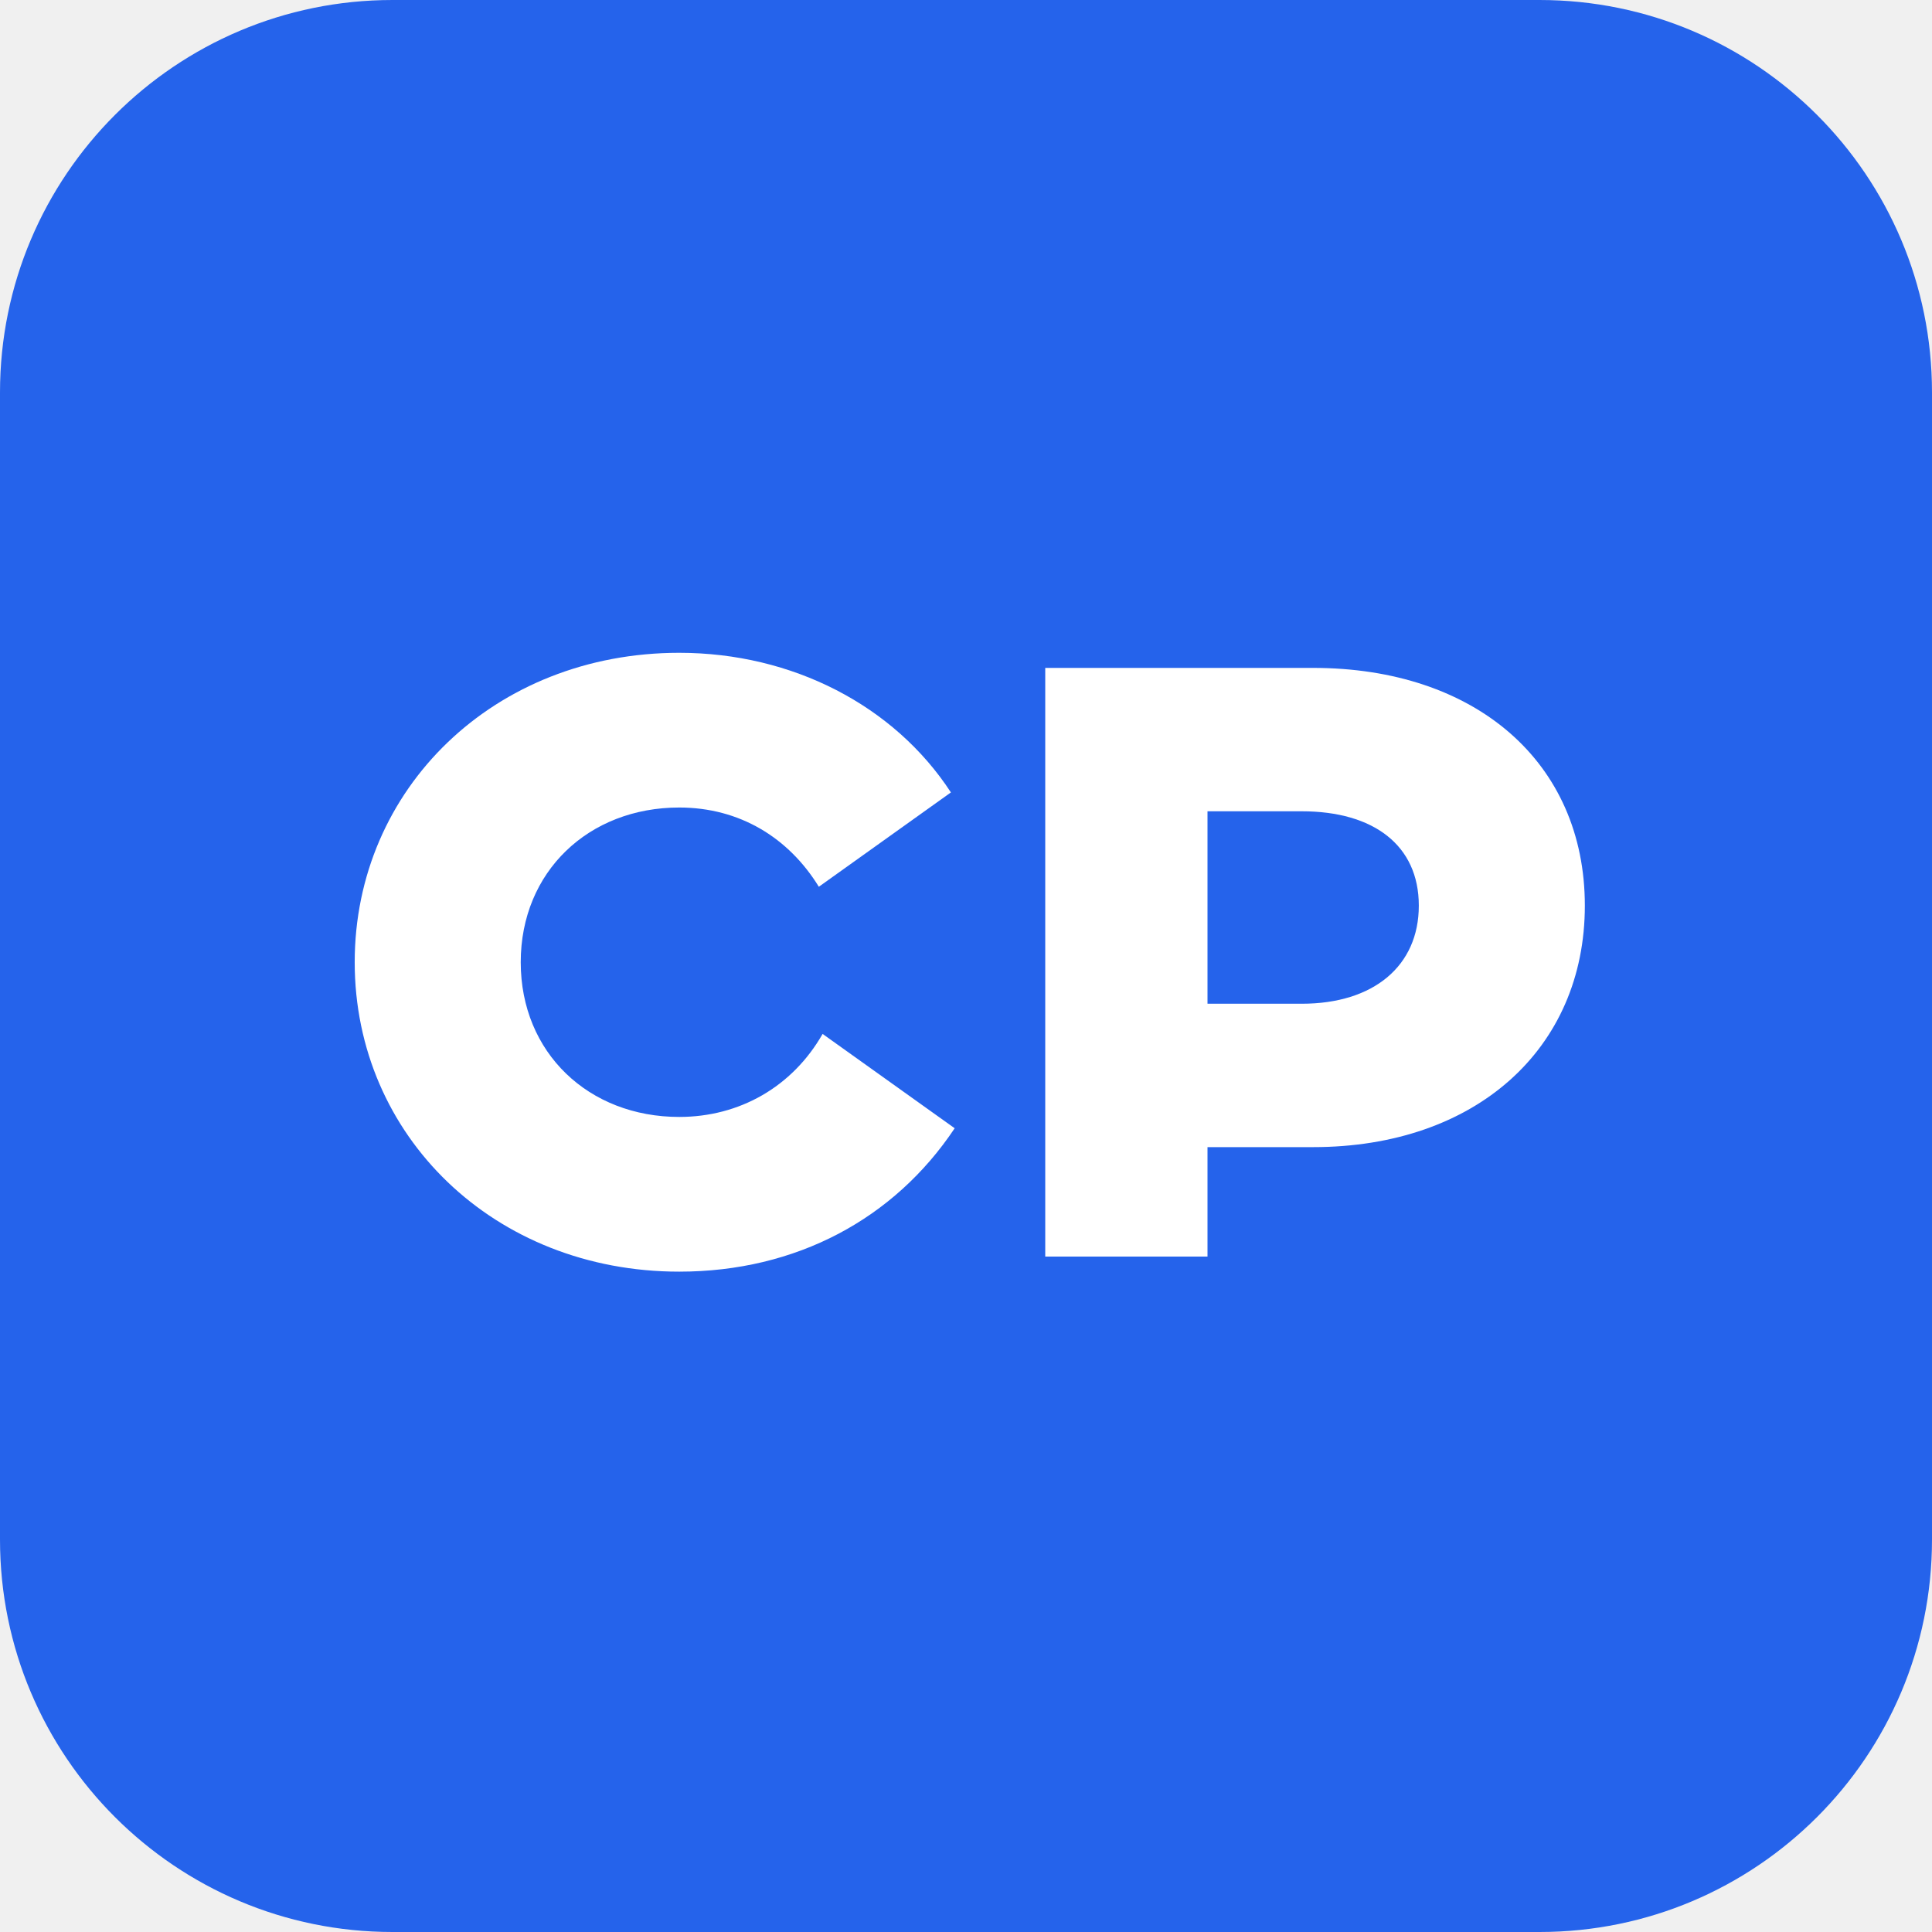
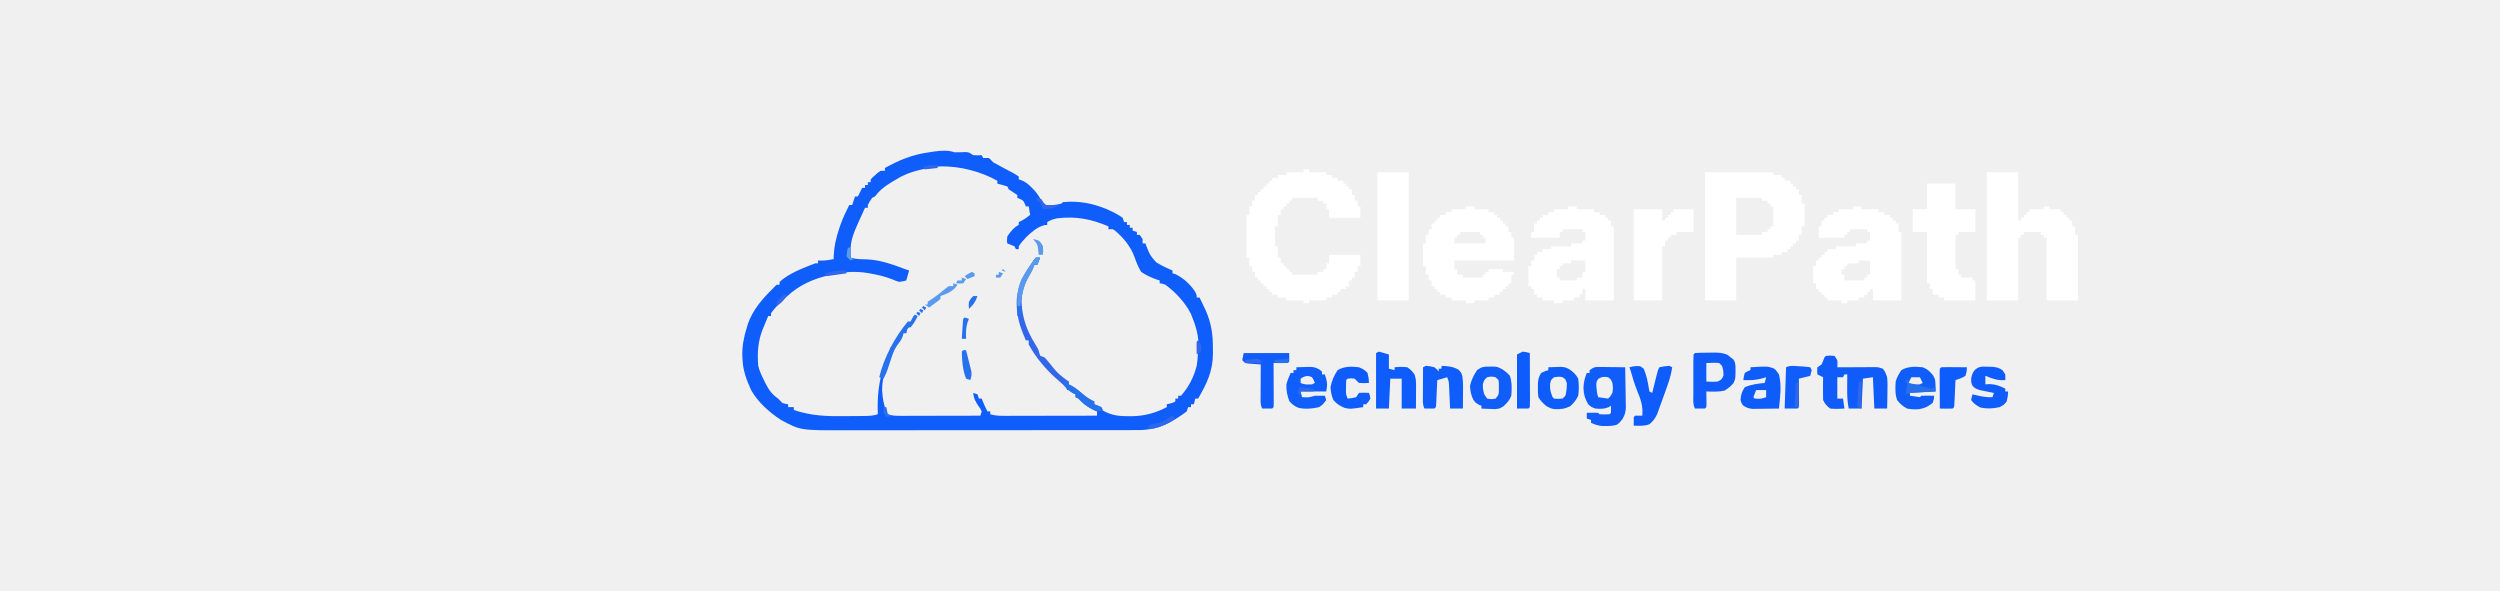
- <svg xmlns="http://www.w3.org/2000/svg" width="512" height="512" viewBox="0 0 512 512" role="img" aria-labelledby="title desc">
-   <rect width="512" height="512" rx="104" fill="#2563EB" />
-   <path d="M180 337c-49 0-86-36-86-82s37-82 86-82c30 0 57 14 72 37l-35 25c-8-13-21-21-37-21-24 0-42 17-42 41s18 41 42 41c16 0 30-8 38-22l35 25c-16 24-42 38-73 38Z" fill="#fff" />
-   <path d="M277 177h71c43 0 72 25 72 63s-29 64-72 64h-28v29h-43V177Zm68 89c19 0 31-10 31-26s-12-25-31-25h-25v51h25Z" fill="#fff" />
+ <svg xmlns="http://www.w3.org/2000/svg" width="1080" zoomAndPan="magnify" viewBox="140 625 1080 255" height="255" preserveAspectRatio="xMidYMid meet" version="1.0">
+   <path fill="#0f5dfa" d="M 552.422 690.797 C 553.988 690.816 555.547 690.758 557.113 690.699 C 558.574 690.797 558.574 690.797 560.418 692.027 C 562.34 692.129 562.34 692.129 564.109 692.027 L 564.723 693.258 L 567.184 693.258 C 568.125 694.105 568.125 694.105 569.027 695.102 C 570.547 695.969 572.086 696.801 573.641 697.602 C 578.066 699.898 578.066 699.898 580.098 701.254 L 580.098 702.48 L 581.484 702.957 C 583.266 703.754 584.242 704.555 585.594 705.941 L 586.887 707.25 C 588.051 708.586 588.906 709.93 589.824 711.438 C 590.625 712.703 590.625 712.703 591.781 713.551 C 594.141 713.816 596.258 713.535 598.547 712.938 L 599.164 712.324 C 606.008 711.656 611.91 712.789 618.227 715.398 C 620.582 716.473 622.902 717.547 624.992 719.086 L 625.609 720.934 L 626.836 720.934 L 626.836 722.164 L 628.066 722.164 L 628.066 723.391 L 629.297 723.391 L 629.297 724.621 L 631.141 725.238 L 631.141 726.469 L 632.371 726.469 L 633.602 728.312 L 633.602 730.156 L 634.832 730.156 L 635.359 731.621 C 636.863 735.34 636.863 735.34 639.48 738.309 C 641.715 739.727 644.082 740.816 646.516 741.844 L 646.516 743.074 L 647.746 743.418 C 651.094 745.023 653.938 747.586 656.051 750.645 C 656.973 752.297 656.973 752.297 656.973 753.527 L 658.203 753.527 C 658.785 754.73 659.359 755.934 659.934 757.141 L 660.906 759.172 C 663.324 764.719 664.031 769.66 663.969 775.707 L 663.988 777.793 C 663.965 785.355 661.32 790.758 657.586 797.191 L 656.359 797.191 L 655.742 799.652 L 654.512 799.652 L 654.512 800.883 L 653.281 800.883 L 652.668 802.727 C 651.375 803.711 650.043 804.633 648.672 805.496 L 647.488 806.246 C 642.855 809.105 638.391 810.539 632.906 810.781 C 631.41 810.801 629.91 810.809 628.41 810.805 L 626.676 810.809 C 624.762 810.812 622.852 810.812 620.938 810.812 L 616.816 810.816 C 613.086 810.824 609.355 810.824 605.625 810.824 L 598.629 810.828 C 590.902 810.836 583.18 810.836 575.453 810.836 L 572.934 810.836 C 566.191 810.836 559.449 810.84 552.711 810.852 C 545.777 810.859 538.84 810.863 531.906 810.863 C 528.02 810.863 524.133 810.863 520.242 810.871 C 516.582 810.879 512.922 810.879 509.262 810.875 C 507.926 810.871 506.586 810.875 505.25 810.879 C 485.77 810.93 485.77 810.93 477.391 806.418 C 472.418 803.16 467.402 798.754 464.477 793.504 C 462.559 789.273 461.012 785.242 460.789 780.586 L 460.695 779.047 C 460.535 774.598 461.32 770.68 462.633 766.441 L 463.109 764.867 C 465.172 758.953 469.266 754.156 473.703 749.836 L 474.742 748.723 L 475.547 747.992 L 476.777 747.992 L 476.777 746.762 C 481.027 742.949 486.898 740.82 492.152 738.766 L 493.383 738.766 L 493.383 737.539 L 495.035 737.574 C 496.848 737.543 498.387 737.305 500.148 736.922 L 500.152 735.699 C 500.324 731.504 501.164 727.809 502.492 723.855 L 502.953 722.469 C 504.039 719.355 505.387 716.473 506.914 713.551 L 508.141 713.551 L 509.371 709.863 L 510.602 709.863 L 511.18 708.711 L 512.449 706.172 L 513.676 706.172 L 513.676 704.941 L 514.906 704.941 L 514.906 703.711 L 516.137 703.711 L 516.137 702.48 C 517.016 701.555 517.016 701.555 518.176 700.559 L 519.32 699.555 L 520.441 698.793 L 522.289 698.793 L 522.289 697.562 C 528.605 694.066 534.141 691.801 541.352 690.797 L 543.609 690.453 C 546.633 690.051 549.488 689.82 552.422 690.797 M 539.238 697.984 L 537.684 698.32 C 533.848 699.199 530.559 700.391 527.207 702.48 L 525.426 703.527 C 522.352 705.387 520.188 707 517.984 709.863 L 516.754 710.477 C 515.73 711.961 515.73 711.961 514.906 713.551 L 514.906 714.781 L 513.676 714.781 C 512.879 716.535 512.086 718.293 511.293 720.047 L 510.613 721.539 C 508.855 725.457 507.332 729.133 507.449 733.5 L 507.484 735.113 L 507.527 736.309 C 509.809 737.023 511.992 736.988 514.371 737.039 C 520.254 737.273 525.426 739.176 530.898 741.227 L 532.742 741.844 L 531.512 746.148 C 530.156 746.523 530.156 746.523 528.438 746.762 C 527.023 746.348 527.023 746.348 525.516 745.688 C 522.492 744.508 519.551 743.789 516.367 743.227 L 515.078 742.988 C 509.871 742.109 505.102 742.367 499.957 743.496 L 498.418 743.828 C 491.41 745.414 485.438 748.043 480.102 752.922 L 479.16 753.797 L 478.207 754.664 C 476.309 756.41 474.594 758.191 473.086 760.293 L 473.086 761.523 L 471.859 761.523 C 471.25 762.98 470.648 764.441 470.051 765.906 L 469.535 767.145 C 467.422 772.332 467.109 777.477 467.551 783.047 C 468.117 785.258 468.965 787.176 470.012 789.199 L 470.754 790.719 C 472.191 793.523 473.516 795.379 476.164 797.191 L 477.125 798.23 C 477.992 799.137 477.992 799.137 479.352 799.461 L 480.469 799.652 L 480.469 800.883 L 482.926 800.883 L 482.926 802.113 C 490.434 804.672 497.355 804.891 505.223 804.766 C 506.379 804.758 507.535 804.75 508.691 804.746 C 510.312 804.734 511.93 804.723 513.551 804.707 C 515.586 804.672 517.27 804.605 519.211 803.957 L 519.168 801.906 C 519.043 793.68 520.09 787.117 523.309 779.531 C 524.145 777.633 524.145 777.633 524.477 776.051 C 524.566 775.719 524.656 775.391 524.746 775.051 L 525.977 774.438 C 526.594 773.48 527.184 772.508 527.746 771.516 C 529.062 769.254 530.477 767.246 532.129 765.211 L 532.129 763.98 L 533.359 763.98 C 534.203 763.188 535.023 762.367 535.816 761.523 C 535.094 763.23 534.176 764.516 532.973 765.902 L 531.512 767.672 L 531.512 768.902 L 530.281 768.902 C 529.691 769.934 529.105 770.965 528.523 771.996 C 527.918 773.043 527.277 774.07 526.629 775.09 C 523.605 780.391 521.051 787.293 521.059 793.461 C 521.281 797.266 521.836 800.527 523.516 803.957 C 525.52 804.625 526.969 804.645 529.07 804.641 L 531.383 804.641 L 533.883 804.633 L 536.441 804.629 C 538.684 804.629 540.922 804.621 543.164 804.613 C 545.453 804.609 547.742 804.605 550.027 804.602 C 554.516 804.598 559.004 804.586 563.492 804.574 L 564.109 802.727 C 563.523 801.531 563.523 801.531 562.648 800.344 C 561.398 798.473 560.633 797.02 560.418 794.73 L 562.262 795.348 L 562.879 797.191 L 564.109 797.191 L 564.645 798.574 C 565.223 799.988 565.863 801.371 566.566 802.727 L 567.797 802.727 L 567.797 803.957 C 570.059 804.668 572.184 804.645 574.547 804.641 L 575.836 804.641 C 577.242 804.641 578.645 804.637 580.051 804.633 L 582.977 804.629 C 585.539 804.629 588.105 804.621 590.668 804.613 C 593.285 804.609 595.902 804.605 598.52 804.602 C 603.656 804.598 608.789 804.586 613.922 804.574 L 613.922 802.113 L 611.848 800.883 L 610.68 800.191 C 609.633 799.559 609.633 799.559 608.387 799.652 L 607.773 797.809 C 606.234 797.059 606.234 797.059 604.699 796.578 L 604.699 795.348 C 603.562 794.316 603.562 794.316 602.238 793.504 L 601.008 793.504 L 600.613 792.473 C 599.488 790.543 597.91 789.258 596.242 787.812 C 593.324 785.215 590.871 782.629 588.707 779.355 L 587.691 777.891 C 585.121 774.137 585.121 774.137 584.402 771.977 L 583.172 771.977 L 582.945 770.621 C 582.562 768.934 581.992 767.559 581.289 765.98 C 579.375 760.816 579.559 755.273 580.367 749.883 C 581.289 746.27 583.172 743.336 585.25 740.27 C 586.094 739.008 586.836 737.684 587.477 736.309 L 589.324 736.309 L 588.094 739.383 L 586.863 739.383 C 582.461 746.273 582.461 746.273 580.711 754.141 C 580.75 760.914 582.312 766.395 585.672 772.207 C 586.098 772.93 586.527 773.652 586.961 774.375 C 588.094 776.281 588.094 776.281 588.668 777.574 C 589.633 779.293 590.977 780.457 592.398 781.816 C 593.066 782.5 593.738 783.18 594.402 783.867 L 596.512 786.008 L 597.594 787.121 C 598.504 788.043 599.445 788.93 600.391 789.812 L 601.621 789.812 L 601.621 791.043 C 604.629 793.789 607.969 796.324 611.461 798.422 L 612.691 798.422 L 612.691 799.652 C 613.805 800.594 613.805 800.594 615.23 801.496 L 616.656 802.457 C 620.238 804.473 623.469 804.809 627.492 804.805 L 629.047 804.805 C 634.469 804.703 639.234 803.414 644.059 800.883 L 644.059 799.652 L 645.211 799.383 C 646.539 799.078 646.539 799.078 647.746 798.422 L 647.746 797.191 L 648.977 797.191 L 648.977 795.961 L 650.207 795.961 C 653.527 792.191 655.738 787.898 656.973 783.047 C 657.34 780.789 657.5 778.566 657.586 776.281 L 657.703 774.93 C 657.992 769.957 656.371 765.117 654.473 760.57 C 651.934 755.594 647.906 751.305 643.441 747.992 C 642.102 747.516 642.102 747.516 640.984 747.379 L 640.984 746.148 L 639.363 745.645 C 637.016 744.766 635.062 743.871 632.988 742.457 C 631.695 740.367 630.926 738.34 630.105 736.027 C 628.391 731.402 625.395 727.762 621.656 724.598 L 620.688 724.008 L 618.844 724.008 L 618.844 722.777 C 611.309 719.598 604.855 718.34 596.625 719.316 C 595.02 719.668 593.801 720.09 592.398 720.934 L 592.398 722.164 L 591.129 722.277 C 587.953 723.156 585.703 725.211 583.328 727.43 C 582.145 728.707 581.051 729.934 580.098 731.387 L 580.098 732.617 L 578.867 732.617 L 578.254 731.387 C 577.242 730.941 576.215 730.531 575.176 730.156 C 574.945 728.891 574.945 728.891 575.176 727.082 C 576.508 725.129 577.961 723.23 580.098 722.164 L 580.098 720.934 L 581.172 720.434 C 582.578 719.691 583.77 718.836 585.016 717.855 L 584.402 714.168 L 583.172 714.168 L 582.711 713.016 C 582.031 711.617 582.031 711.617 580.637 710.938 L 579.484 710.477 L 579.484 709.246 C 578.262 708.414 577.031 707.594 575.793 706.789 L 575.176 705.559 C 573.754 705.105 572.32 704.695 570.871 704.328 L 570.871 703.098 C 563.637 699.047 554.832 696.785 546.523 696.867 C 544.047 697 541.664 697.461 539.238 697.984 " fill-opacity="1" fill-rule="nonzero" />
+   <path fill="#ffffff" d="M 876.527 699.406 L 906.047 699.406 L 906.047 700.637 L 909.738 700.637 L 909.738 701.867 L 910.969 701.867 L 910.969 703.098 L 913.426 703.098 L 913.426 704.328 L 914.656 704.328 L 914.656 705.559 L 915.887 705.559 L 915.887 706.789 L 917.117 706.789 L 917.117 709.246 L 918.348 709.246 L 918.348 712.938 L 919.578 712.938 L 919.578 722.777 L 918.348 722.777 L 918.348 726.469 L 917.117 726.469 L 917.117 728.926 L 915.887 728.926 L 915.887 730.156 L 914.656 730.156 L 914.656 731.387 L 913.426 731.387 L 913.426 732.617 L 912.199 732.617 L 912.199 733.848 L 909.738 733.848 L 909.738 735.078 L 906.047 735.078 L 906.047 736.309 L 890.059 736.309 L 890.059 754.758 L 876.527 754.758 Z M 890.059 710.477 L 890.059 726.469 L 901.129 726.469 L 901.129 725.238 L 903.586 725.238 L 903.586 724.008 L 904.816 724.008 L 904.816 722.777 L 906.047 722.777 L 906.047 714.168 L 904.816 714.168 L 904.816 712.938 L 903.586 712.938 L 903.586 711.707 L 901.129 711.707 L 901.129 710.477 Z M 703.098 698.176 L 705.559 698.176 L 705.559 699.406 L 712.938 699.406 L 712.938 700.637 L 715.398 700.637 L 715.398 701.867 L 717.859 701.867 L 717.859 703.098 L 720.316 703.098 L 720.316 704.328 L 721.547 704.328 L 721.547 705.559 L 722.777 705.559 L 722.777 706.789 L 724.008 706.789 L 724.008 709.246 L 725.238 709.246 L 725.238 711.707 L 726.469 711.707 L 726.469 714.168 L 727.699 714.168 L 727.699 719.086 L 714.168 719.086 L 714.168 715.398 L 712.938 715.398 L 712.938 712.938 L 711.707 712.938 L 711.707 711.707 L 709.246 711.707 L 709.246 710.477 L 698.176 710.477 L 698.176 711.707 L 696.949 711.707 L 696.949 712.938 L 695.719 712.938 L 695.719 714.168 L 694.488 714.168 L 694.488 715.398 L 693.258 715.398 L 693.258 717.855 L 692.027 717.855 L 692.027 722.777 L 690.797 722.777 L 690.797 731.387 L 692.027 731.387 L 692.027 736.309 L 693.258 736.309 L 693.258 738.766 L 694.488 738.766 L 694.488 739.996 L 695.719 739.996 L 695.719 741.227 L 696.949 741.227 L 696.949 742.457 L 698.176 742.457 L 698.176 743.688 L 709.246 743.688 L 709.246 742.457 L 711.707 742.457 L 711.707 741.227 L 712.938 741.227 L 712.938 738.766 L 714.168 738.766 L 714.168 735.078 L 727.699 735.078 L 727.699 739.996 L 726.469 739.996 L 726.469 742.457 L 725.238 742.457 L 725.238 744.918 L 724.008 744.918 L 724.008 746.148 L 722.777 746.148 L 722.777 748.605 L 721.547 748.605 L 721.547 749.836 L 719.086 749.836 L 719.086 751.066 L 717.859 751.066 L 717.859 752.297 L 715.398 752.297 L 715.398 753.527 L 712.938 753.527 L 712.938 754.758 L 705.559 754.758 L 705.559 755.988 L 703.098 755.988 L 703.098 754.758 L 695.719 754.758 L 695.719 753.527 L 692.027 753.527 L 692.027 752.297 L 689.566 752.297 L 689.566 751.066 L 688.336 751.066 L 688.336 749.836 L 687.109 749.836 L 687.109 748.605 L 685.879 748.605 L 685.879 747.379 L 684.648 747.379 L 684.648 746.148 L 683.418 746.148 L 683.418 744.918 L 682.188 744.918 L 682.188 742.457 L 680.957 742.457 L 680.957 739.996 L 679.727 739.996 L 679.727 736.309 L 678.496 736.309 L 678.496 717.855 L 679.727 717.855 L 679.727 714.168 L 680.957 714.168 L 680.957 711.707 L 682.188 711.707 L 682.188 709.246 L 683.418 709.246 L 683.418 708.016 L 684.648 708.016 L 684.648 706.789 L 685.879 706.789 L 685.879 705.559 L 687.109 705.559 L 687.109 704.328 L 688.336 704.328 L 688.336 703.098 L 689.566 703.098 L 689.566 701.867 L 692.027 701.867 L 692.027 700.637 L 695.719 700.637 L 695.719 699.406 L 703.098 699.406 Z M 998.297 699.406 L 1011.828 699.406 L 1011.828 720.316 L 1013.059 720.316 L 1013.059 719.086 L 1014.289 719.086 L 1014.289 717.855 L 1015.516 717.855 L 1015.516 716.629 L 1016.746 716.629 L 1016.746 715.398 L 1022.898 715.398 L 1022.898 714.168 L 1025.355 714.168 L 1025.355 715.398 L 1030.277 715.398 L 1030.277 716.629 L 1031.508 716.629 L 1031.508 717.855 L 1032.738 717.855 L 1032.738 719.086 L 1033.969 719.086 L 1033.969 720.316 L 1035.199 720.316 L 1035.199 722.777 L 1036.426 722.777 L 1036.426 726.469 L 1037.656 726.469 L 1037.656 754.758 L 1024.129 754.758 L 1024.129 727.699 L 1022.898 727.699 L 1022.898 726.469 L 1021.668 726.469 L 1021.668 725.238 L 1014.289 725.238 L 1014.289 726.469 L 1013.059 726.469 L 1013.059 727.699 L 1011.828 727.699 L 1011.828 754.758 L 998.297 754.758 Z M 940.488 714.168 L 944.176 714.168 L 944.176 715.398 L 951.559 715.398 L 951.559 716.629 L 954.016 716.629 L 954.016 717.855 L 956.477 717.855 L 956.477 719.086 L 957.707 719.086 L 957.707 720.316 L 958.938 720.316 L 958.938 721.547 L 960.168 721.547 L 960.168 725.238 L 961.398 725.238 L 961.398 754.758 L 949.098 754.758 L 949.098 749.836 L 947.867 749.836 L 947.867 751.066 L 946.637 751.066 L 946.637 752.297 L 945.406 752.297 L 945.406 753.527 L 942.949 753.527 L 942.949 754.758 L 938.027 754.758 L 938.027 755.988 L 935.566 755.988 L 935.566 754.758 L 929.418 754.758 L 929.418 753.527 L 928.188 753.527 L 928.188 752.297 L 926.957 752.297 L 926.957 751.066 L 925.727 751.066 L 925.727 749.836 L 924.496 749.836 L 924.496 747.379 L 923.266 747.379 L 923.266 739.996 L 924.496 739.996 L 924.496 737.539 L 925.727 737.539 L 925.727 736.309 L 926.957 736.309 L 926.957 735.078 L 928.188 735.078 L 928.188 733.848 L 929.418 733.848 L 929.418 732.617 L 933.109 732.617 L 933.109 731.387 L 941.719 731.387 L 941.719 730.156 L 946.637 730.156 L 946.637 728.926 L 947.867 728.926 L 947.867 725.238 L 946.637 725.238 L 946.637 724.008 L 939.258 724.008 L 939.258 725.238 L 938.027 725.238 L 938.027 726.469 L 936.797 726.469 L 936.797 727.699 L 925.727 727.699 L 925.727 722.777 L 926.957 722.777 L 926.957 720.316 L 928.188 720.316 L 928.188 719.086 L 929.418 719.086 L 929.418 717.855 L 931.879 717.855 L 931.879 716.629 L 934.336 716.629 L 934.336 715.398 L 940.488 715.398 Z M 942.949 737.539 L 942.949 738.766 L 938.027 738.766 L 938.027 739.996 L 936.797 739.996 L 936.797 741.227 L 935.566 741.227 L 935.566 743.688 L 936.797 743.688 L 936.797 746.148 L 945.406 746.148 L 945.406 744.918 L 946.637 744.918 L 946.637 743.688 L 947.867 743.688 L 947.867 737.539 Z M 817.488 714.168 L 821.176 714.168 L 821.176 715.398 L 828.559 715.398 L 828.559 716.629 L 831.016 716.629 L 831.016 717.855 L 833.477 717.855 L 833.477 719.086 L 834.707 719.086 L 834.707 720.316 L 835.938 720.316 L 835.938 722.777 L 837.168 722.777 L 837.168 754.758 L 824.867 754.758 L 824.867 749.836 L 823.637 749.836 L 823.637 752.297 L 822.406 752.297 L 822.406 753.527 L 819.949 753.527 L 819.949 754.758 L 815.027 754.758 L 815.027 755.988 L 811.336 755.988 L 811.336 754.758 L 806.418 754.758 L 806.418 753.527 L 803.957 753.527 L 803.957 752.297 L 802.727 752.297 L 802.727 749.836 L 801.496 749.836 L 801.496 748.605 L 800.266 748.605 L 800.266 739.996 L 801.496 739.996 L 801.496 737.539 L 802.727 737.539 L 802.727 735.078 L 803.957 735.078 L 803.957 733.848 L 806.418 733.848 L 806.418 732.617 L 810.109 732.617 L 810.109 731.387 L 818.719 731.387 L 818.719 730.156 L 823.637 730.156 L 823.637 728.926 L 824.867 728.926 L 824.867 725.238 L 823.637 725.238 L 823.637 724.008 L 815.027 724.008 L 815.027 725.238 L 813.797 725.238 L 813.797 727.699 L 801.496 727.699 L 801.496 725.238 L 802.727 725.238 L 802.727 721.547 L 803.957 721.547 L 803.957 720.316 L 805.188 720.316 L 805.188 719.086 L 806.418 719.086 L 806.418 717.855 L 808.879 717.855 L 808.879 716.629 L 811.336 716.629 L 811.336 715.398 L 817.488 715.398 Z M 818.719 737.539 L 818.719 738.766 L 815.027 738.766 L 815.027 739.996 L 813.797 739.996 L 813.797 741.227 L 812.566 741.227 L 812.566 744.918 L 813.797 744.918 L 813.797 746.148 L 821.176 746.148 L 821.176 744.918 L 823.637 744.918 L 823.637 742.457 L 824.867 742.457 L 824.867 737.539 Z M 773.207 714.168 L 776.898 714.168 L 776.898 715.398 L 783.047 715.398 L 783.047 716.629 L 785.508 716.629 L 785.508 717.855 L 786.738 717.855 L 786.738 719.086 L 787.969 719.086 L 787.969 720.316 L 789.199 720.316 L 789.199 721.547 L 790.426 721.547 L 790.426 722.777 L 791.656 722.777 L 791.656 725.238 L 792.887 725.238 L 792.887 727.699 L 794.117 727.699 L 794.117 737.539 L 768.289 737.539 L 768.289 741.227 L 769.516 741.227 L 769.516 743.688 L 771.977 743.688 L 771.977 744.918 L 780.586 744.918 L 780.586 743.688 L 781.816 743.688 L 781.816 742.457 L 783.047 742.457 L 783.047 741.227 L 789.199 741.227 L 789.199 742.457 L 794.117 742.457 L 794.117 743.688 L 792.887 743.688 L 792.887 747.379 L 791.656 747.379 L 791.656 748.605 L 790.426 748.605 L 790.426 749.836 L 789.199 749.836 L 789.199 751.066 L 787.969 751.066 L 787.969 752.297 L 785.508 752.297 L 785.508 753.527 L 783.047 753.527 L 783.047 754.758 L 776.898 754.758 L 776.898 755.988 L 773.207 755.988 L 773.207 754.758 L 767.059 754.758 L 767.059 753.527 L 764.598 753.527 L 764.598 752.297 L 762.137 752.297 L 762.137 751.066 L 760.906 751.066 L 760.906 749.836 L 759.676 749.836 L 759.676 748.605 L 758.449 748.605 L 758.449 746.148 L 757.219 746.148 L 757.219 743.688 L 755.988 743.688 L 755.988 739.996 L 754.758 739.996 L 754.758 730.156 L 755.988 730.156 L 755.988 726.469 L 757.219 726.469 L 757.219 724.008 L 758.449 724.008 L 758.449 721.547 L 759.676 721.547 L 759.676 720.316 L 760.906 720.316 L 760.906 719.086 L 762.137 719.086 L 762.137 717.855 L 764.598 717.855 L 764.598 716.629 L 767.059 716.629 L 767.059 715.398 L 773.207 715.398 Z M 770.746 725.238 L 770.746 726.469 L 769.516 726.469 L 769.516 727.699 L 768.289 727.699 L 768.289 730.156 L 781.816 730.156 L 781.816 727.699 L 780.586 727.699 L 780.586 726.469 L 779.359 726.469 L 779.359 725.238 Z M 972.469 704.328 L 984.766 704.328 L 984.766 715.398 L 993.379 715.398 L 993.379 725.238 L 985.996 725.238 L 985.996 726.469 L 984.766 726.469 L 984.766 741.227 L 985.996 741.227 L 985.996 743.688 L 987.227 743.688 L 987.227 744.918 L 992.148 744.918 L 992.148 746.148 L 993.379 746.148 L 993.379 754.758 L 979.848 754.758 L 979.848 753.527 L 977.387 753.527 L 977.387 752.297 L 974.926 752.297 L 974.926 749.836 L 973.699 749.836 L 973.699 747.379 L 972.469 747.379 L 972.469 725.238 L 966.316 725.238 L 966.316 715.398 L 972.469 715.398 Z M 735.078 699.406 L 748.609 699.406 L 748.609 754.758 L 735.078 754.758 Z M 845.777 715.398 L 858.078 715.398 L 858.078 720.316 L 859.309 720.316 L 859.309 719.086 L 860.539 719.086 L 860.539 717.855 L 861.766 717.855 L 861.766 716.629 L 862.996 716.629 L 862.996 715.398 L 871.609 715.398 L 871.609 725.238 L 864.227 725.238 L 864.227 726.469 L 861.766 726.469 L 861.766 727.699 L 860.539 727.699 L 860.539 728.926 L 859.309 728.926 L 859.309 731.387 L 858.078 731.387 L 858.078 754.758 L 845.777 754.758 Z M 845.777 715.398 " fill-opacity="1" fill-rule="nonzero" />
+   <path fill="#0f5cfa" d="M 928.801 778.742 C 930.609 778.59 930.609 778.59 932.492 778.742 L 933.723 780.586 C 933.801 782.242 933.801 782.242 933.723 783.664 L 938.641 783.664 L 941.582 783.641 L 945.102 783.625 L 946.895 783.609 L 948.617 783.602 L 950.191 783.594 C 951.559 783.664 951.559 783.664 953.402 784.277 C 954.434 785.723 954.434 785.723 955.246 787.969 C 955.465 790.305 955.422 792.617 955.363 794.965 L 955.336 796.867 C 955.316 798.41 955.285 799.953 955.246 801.496 L 949.711 801.496 L 949.098 787.969 L 944.793 788.582 L 944.176 801.496 L 938.641 801.496 C 937.988 798.316 937.957 795.27 937.988 792.043 L 937.996 790.492 C 938.004 789.238 938.016 787.988 938.027 786.738 L 936.797 786.738 L 936.184 787.969 L 933.723 787.969 L 933.723 797.191 L 936.184 797.191 L 936.797 801.496 C 934.73 801.641 932.715 801.711 930.648 801.496 C 929.062 800.34 928.434 799.535 927.574 797.809 C 927.527 796.141 927.516 794.477 927.535 792.809 L 927.543 791.406 C 927.551 790.258 927.559 789.113 927.574 787.969 L 925.113 786.738 C 924.996 785.277 924.996 785.277 925.113 783.664 L 926.957 782.434 C 927.402 781.422 927.812 780.398 928.188 779.355 Z M 928.801 778.742 " fill-opacity="1" fill-rule="nonzero" />
+   <path fill="#105dfa" d="M 830.008 783.523 C 830.566 783.527 831.125 783.535 831.695 783.543 L 833.527 783.555 L 835.438 783.586 L 837.367 783.602 C 838.941 783.617 840.516 783.637 842.086 783.664 C 842.148 786.484 842.195 789.309 842.223 792.133 C 842.234 793.09 842.25 794.051 842.273 795.008 C 842.305 796.391 842.316 797.773 842.328 799.156 L 842.367 800.445 C 842.367 802.754 842.055 804.02 840.914 806.051 C 839.629 807.648 839.629 807.648 838.453 808.484 C 836.859 808.973 835.488 809.039 833.824 809.031 L 832.094 809.039 C 830.305 808.867 828.957 808.395 827.328 807.648 L 827.328 806.418 L 825.484 805.801 L 825.484 803.344 C 829.266 803.281 829.266 803.281 830.402 803.344 L 831.016 803.957 C 833.172 804.059 833.172 804.059 835.324 803.957 L 835.938 803.344 C 835.961 802.316 835.965 801.293 835.938 800.266 L 834.977 800.883 C 832.93 801.723 831.371 801.691 829.172 801.496 C 827.48 800.844 827.48 800.844 826.098 799.652 C 824.684 797.219 824.137 795.348 824.062 792.543 C 824.137 790.227 824.598 788.277 825.484 786.121 L 826.711 786.121 L 826.711 784.891 C 828.559 783.664 828.559 783.664 830.008 783.523 M 830.52 788.621 C 829.621 789.883 829.621 789.883 829.633 791.926 C 829.75 793.594 829.898 794.996 830.402 796.578 L 834.707 797.191 C 835.715 796.207 835.715 796.207 836.551 794.73 C 836.859 792.578 836.859 792.578 836.551 790.426 C 835.926 788.891 835.926 788.891 834.707 787.969 C 832.957 787.66 832.055 787.719 830.52 788.621 " fill-opacity="1" fill-rule="nonzero" />
+   <path fill="#0f5cfa" d="M 872.223 777.512 C 874.215 777.34 876.219 777.371 878.219 777.359 L 879.91 777.32 C 882.34 777.305 884.102 777.324 886.34 778.328 L 887.598 779.355 L 888.691 780.152 C 889.441 781.203 889.441 781.203 889.73 783 C 889.781 788.441 889.781 788.441 888.859 790.5 C 887.773 791.875 886.496 792.809 885.023 793.734 C 882.402 794.316 879.816 794.211 877.145 794.117 L 877.164 795.574 L 877.184 797.461 L 877.203 799.344 L 877.141 800.883 L 876.527 801.496 C 875.094 801.523 873.656 801.523 872.223 801.496 C 871.25 799.551 871.52 797.461 871.527 795.324 L 871.523 793.848 C 871.523 792.812 871.523 791.781 871.527 790.75 C 871.531 789.164 871.527 787.578 871.523 785.992 C 871.523 784.988 871.523 783.988 871.527 782.988 L 871.523 781.543 C 871.527 780.402 871.562 779.266 871.609 778.129 Z M 877.141 781.816 L 877.141 789.812 C 878.863 789.926 880.367 790.008 882.062 789.812 C 883.73 788.965 883.73 788.965 884.523 787.352 C 884.527 785.125 884.527 785.125 883.906 783.047 L 882.676 781.816 C 880.82 781.648 879.008 781.766 877.141 781.816 " fill-opacity="1" fill-rule="nonzero" />
+   <path fill="#0d5cfb" d="M 735.691 776.898 C 737.137 777.27 738.574 777.68 739.996 778.129 L 739.996 784.277 L 742.457 784.891 L 742.457 783.664 C 744.336 783.477 746.117 783.406 747.992 783.664 C 749.836 785.086 749.836 785.086 751.066 786.738 C 751.672 788.547 751.754 789.703 751.742 791.59 L 751.738 793.336 L 751.719 795.156 L 751.711 796.996 C 751.703 798.496 751.695 799.996 751.684 801.496 L 745.531 801.496 L 745.531 788.582 L 740.613 788.582 L 739.996 801.496 L 734.461 801.496 L 734.461 777.512 Z M 848.621 783.238 L 850.082 784.277 C 851.258 786.957 851.82 789.742 852.273 792.617 L 852.543 794.117 L 853.773 794.73 L 854.289 792.621 L 854.965 789.891 L 855.305 788.5 C 856.164 785.031 856.164 785.031 856.848 783.664 C 858.961 783.238 858.961 783.238 861.152 783.047 L 862.383 783.664 C 861.82 787.766 860.383 791.512 858.965 795.379 C 858.504 796.652 858.047 797.93 857.594 799.207 C 857.297 800.023 857 800.84 856.699 801.656 L 855.895 803.887 C 854.996 805.816 854.16 806.906 852.543 808.262 C 850.379 809.156 848.086 808.922 845.777 808.879 C 845.75 807.648 845.754 806.418 845.777 805.188 L 846.391 804.574 C 847.418 804.547 848.441 804.547 849.469 804.574 C 849.875 800.426 848.766 797.488 847.199 793.664 C 846.125 790.992 845.336 788.273 844.547 785.508 L 843.934 783.664 C 845.605 783.184 846.887 783.031 848.621 783.238 " fill-opacity="1" fill-rule="nonzero" />
+   <path fill="#0e5dfa" d="M 896.207 783.664 C 903.445 783.215 903.445 783.215 906.188 784.109 C 907.16 784.777 907.16 784.777 908.508 786.738 C 909.746 791.523 909.008 796.645 908.508 801.496 C 906.406 801.531 904.305 801.555 902.203 801.574 L 900.398 801.605 L 898.656 801.617 L 897.059 801.637 C 895.461 801.484 894.488 801.109 893.133 800.266 C 892.324 799.191 892.324 799.191 891.902 797.809 C 892.098 795.438 892.414 794.273 893.746 792.273 C 896.566 791.062 899.336 790.738 902.359 790.426 L 902.973 787.969 L 900.82 788.582 C 898.191 789.25 895.836 789.293 893.133 789.199 C 893.285 787.738 893.285 787.738 893.746 786.121 C 895.016 785.316 895.016 785.316 896.207 784.891 Z M 898.668 793.504 L 897.438 796.578 L 898.051 797.191 C 900.602 797.344 900.602 797.344 902.973 796.578 L 902.973 793.504 Z M 898.668 793.504 " fill-opacity="1" fill-rule="nonzero" />
+   <path fill="#105dfa" d="M 970.621 783.664 C 972.773 784.504 973.609 785.406 975.121 787.16 C 976.156 789.199 976.156 789.199 976.156 794.117 L 965.086 794.73 L 965.086 795.961 C 966.52 796.195 967.953 796.402 969.391 796.578 L 970.008 795.961 C 970.941 795.922 971.879 795.91 972.812 795.926 L 974.352 795.941 L 975.543 795.961 C 975.504 797.348 975.504 797.348 974.926 799.039 C 972.914 800.656 971.516 801.344 968.984 801.777 C 967.176 801.887 965.637 801.848 963.859 801.496 C 962.086 800.535 960.742 799.441 959.551 797.809 C 958.656 795.223 958.738 792.516 958.938 789.812 C 959.539 787.84 960.246 786.621 961.398 784.891 C 964.223 783.215 967.441 783.332 970.621 783.664 M 965.703 787.969 L 964.473 790.426 C 966.156 791.27 967.527 791.121 969.391 791.043 L 970.621 790.426 L 969.391 787.969 Z M 965.703 787.969 " fill-opacity="1" fill-rule="nonzero" />
+   <path fill="#0f5dfa" d="M 755.988 783.047 C 757.793 783.199 757.793 783.199 759.676 783.664 C 760.832 784.625 760.832 784.625 761.523 785.508 L 761.523 784.277 L 762.754 784.277 L 762.754 783.047 C 765.527 783.168 767.703 783.32 770.133 784.738 C 771.363 786.121 771.363 786.121 771.742 787.559 C 771.969 789.133 772.047 790.602 772.039 792.188 L 772.031 793.84 L 772.016 795.539 L 772.008 797.273 C 772 798.684 771.988 800.09 771.977 801.496 L 766.441 801.496 L 766.328 799.008 L 766.172 795.77 L 766.102 794.129 L 766.023 792.547 L 765.953 791.094 C 765.863 789.695 765.863 789.695 765.211 787.969 L 760.906 789.199 L 760.859 790.262 C 760.789 791.84 760.715 793.422 760.637 795 L 760.566 796.676 L 760.488 798.266 L 760.418 799.738 L 760.293 800.883 L 759.676 801.496 C 758.242 801.523 756.809 801.523 755.371 801.496 C 754.523 799.797 754.688 798.418 754.695 796.516 L 754.703 794.258 L 754.719 791.887 L 754.727 789.504 C 754.734 787.559 754.746 785.609 754.758 783.664 Z M 755.988 783.047 " fill-opacity="1" fill-rule="nonzero" />
+   <path fill="#105efb" d="M 700.023 783.664 C 701.289 783.613 702.559 783.574 703.828 783.547 L 705.969 783.48 C 708.016 783.664 708.016 783.664 709.816 784.516 L 711.094 785.508 L 711.094 786.738 L 712.324 786.738 C 713.309 789.695 713.57 790.961 712.938 794.117 L 701.867 794.117 L 702.484 796.578 C 705.344 796.742 705.344 796.742 708.016 795.961 C 709.453 795.938 710.887 795.938 712.324 795.961 L 712.938 797.809 C 711.926 799.215 711.305 799.969 709.863 800.883 C 706.957 801.578 704.055 801.812 701.109 801.223 C 699.371 800.578 698.246 799.73 697.023 798.344 C 696.07 795.906 695.625 793.668 695.719 791.043 C 696.176 789.277 696.805 787.793 697.562 786.121 L 698.793 786.121 L 698.793 784.891 L 700.023 784.891 Z M 702.945 787.93 L 701.867 788.582 L 701.867 790.426 C 703.551 791.27 704.926 791.121 706.789 791.043 L 708.016 790.426 C 707.578 789.188 707.578 789.188 706.789 787.969 C 705.188 787.223 704.582 787.246 702.945 787.93 " fill-opacity="1" fill-rule="nonzero" />
+   <path fill="#115dfa" d="M 781.703 783.414 C 786.594 783.27 786.594 783.27 789.055 784.547 C 790.293 785.414 791.305 786.191 792.273 787.352 C 793.219 790.191 793.129 792.996 792.887 795.961 C 792.082 797.949 791.23 798.859 789.699 800.336 C 787.969 801.496 787.969 801.496 785.918 801.738 L 783.777 801.652 L 781.613 801.582 L 779.973 801.496 L 779.973 800.266 L 778.859 799.844 C 777.512 799.039 777.512 799.039 776.477 797.691 C 775.484 795.57 775.133 794.004 775.051 791.656 C 775.602 789.09 776.672 787.09 778.09 784.891 C 779.973 783.664 779.973 783.664 781.703 783.414 M 782.434 787.969 C 781.121 789.195 781.121 789.195 780.586 791.043 C 780.633 793.266 780.633 793.266 781.203 795.348 L 782.434 797.191 C 784.277 797.5 784.277 797.5 786.121 797.191 C 787.449 795.508 787.449 795.508 787.516 793.867 L 787.508 792.234 L 787.516 790.598 L 787.352 789.199 L 786.121 787.969 C 784.305 787.609 784.305 787.609 782.434 787.969 " fill-opacity="1" fill-rule="nonzero" />
+   <path fill="#0d5cfb" d="M 808.879 783.664 C 810.043 783.613 811.207 783.578 812.375 783.547 L 814.344 783.48 C 816.258 783.664 816.258 783.664 817.949 784.52 C 819.754 785.809 820.703 786.605 821.793 788.582 C 822.105 791.078 822.16 793.473 821.793 795.961 C 820.824 797.898 819.988 799.004 818.371 800.461 C 815.938 801.652 814.262 801.852 811.586 801.738 C 810.109 801.496 810.109 801.496 807.992 800.422 C 806.547 799.152 805.555 798.219 804.574 796.578 C 804.348 794.676 804.348 794.676 804.379 792.578 L 804.387 790.484 C 804.562 788.664 804.777 787.621 805.801 786.121 C 807.418 785.355 807.418 785.355 808.879 784.891 Z M 811.336 787.969 C 809.977 789.125 809.977 789.125 809.645 790.887 C 809.473 793.129 809.863 794.52 810.723 796.578 L 811.336 797.191 C 813.156 797.348 813.156 797.348 815.027 797.191 L 816.258 795.961 C 816.73 794.129 816.895 792.32 816.871 790.426 L 816.219 788.852 C 815.02 787.809 815.02 787.809 813.145 787.738 Z M 811.336 787.969 " fill-opacity="1" fill-rule="nonzero" />
+   <path fill="#0f5cfa" d="M 677.266 777.512 L 696.949 777.512 L 696.949 781.203 L 696.332 781.816 C 695.297 781.859 694.258 781.871 693.219 781.855 L 691.508 781.84 L 690.184 781.816 L 690.191 783.559 C 690.203 785.68 690.211 787.805 690.215 789.93 C 690.219 790.848 690.223 791.77 690.23 792.691 C 690.238 794.012 690.238 795.332 690.242 796.652 L 690.254 799.062 L 690.184 800.883 L 689.566 801.496 C 688.133 801.523 686.699 801.523 685.262 801.496 C 684.379 799.73 684.578 798.215 684.586 796.246 L 684.594 793.82 L 684.609 791.273 C 684.613 790.418 684.617 789.566 684.617 788.711 C 684.625 786.617 684.633 784.527 684.648 782.434 L 683.211 782.34 L 681.344 782.203 L 679.484 782.074 L 677.883 781.816 L 676.652 780.586 Z M 677.266 777.512 " fill-opacity="1" fill-rule="nonzero" />
+   <path fill="#0d5cfb" d="M 996.512 783.379 C 997.203 783.395 997.895 783.414 998.605 783.434 L 1000.699 783.457 C 1002.52 783.652 1003.562 783.875 1005.062 784.891 L 1006.293 786.738 L 1006.293 789.199 C 1002.961 789.449 1000.715 788.605 997.684 787.352 L 997.684 791.043 L 999.566 790.926 C 1002.328 791.059 1003.84 791.688 1006.293 792.887 L 1006.293 794.117 L 1007.523 794.117 C 1007.406 796.117 1007.406 796.117 1006.906 798.422 C 1005.715 799.883 1005.715 799.883 1003.832 800.883 C 1000.992 801.527 998.465 801.656 995.605 801.074 C 993.824 800.184 992.715 799.418 991.531 797.809 C 991.781 796.496 991.781 796.496 992.148 795.348 L 993.25 795.617 C 995.793 796.215 998.129 796.746 1000.758 796.578 L 1001.371 794.73 L 999.688 794.414 L 997.492 793.965 L 995.309 793.531 C 993.379 792.887 993.379 792.887 992.195 791.723 C 991.531 790.426 991.531 790.426 991.57 788.273 C 992.148 786.121 992.148 786.121 993.164 784.773 C 994.605 783.664 994.605 783.664 996.508 783.379 M 727.082 783.664 C 729.273 784.625 729.273 784.625 730.773 786.121 C 731.312 788.43 731.312 788.43 731.387 790.426 C 729.352 790.543 729.352 790.543 727.082 790.426 C 726.082 789.504 726.082 789.504 725.238 788.582 C 723.648 788.379 723.648 788.379 722.164 788.582 L 721.547 789.199 C 721.488 790.195 721.465 791.195 721.469 792.195 L 721.465 793.844 C 721.484 795.434 721.484 795.434 722.164 797.191 C 723.969 797.027 723.969 797.027 725.852 796.578 L 727.082 794.73 C 729.312 794.617 729.312 794.617 731.387 794.73 C 731.812 795.809 731.812 795.809 732.004 797.191 C 731.195 798.574 731.195 798.574 730.156 799.652 L 728.926 799.652 L 728.926 800.883 C 723.223 801.738 723.223 801.738 720.82 801.191 C 718.863 800.379 717.375 799.414 716.012 797.809 C 715.234 796 714.898 794.23 714.781 792.273 C 715.316 789.484 716.285 787.25 717.859 784.891 C 720.676 783.219 723.91 783.262 727.082 783.664 " fill-opacity="1" fill-rule="nonzero" />
+   <path fill="#3267ea" d="M 587.477 736.309 L 589.324 736.309 L 588.094 739.383 L 586.863 739.383 L 586.441 740.574 C 585.75 742.18 584.992 743.543 584.094 745.031 C 582.113 748.582 581.324 751.891 581.328 755.957 C 581.73 762.59 583.59 767.695 586.996 773.316 C 588.656 776.062 588.656 776.062 589.047 777.73 L 589.324 778.742 L 591.168 779.355 C 592.117 780.32 592.117 780.32 593.129 781.547 C 596.887 786.258 596.887 786.258 601.621 789.812 L 601.621 791.043 L 602.66 791.504 C 604.914 792.723 606.77 794.41 608.734 796.039 C 610.027 797.035 611.207 797.762 612.691 798.422 L 612.691 799.652 L 614.191 800.191 L 615.766 800.883 L 616.383 802.113 C 615.324 802.504 615.324 802.504 613.922 802.727 C 610.812 801.527 608.145 799.672 605.926 797.191 L 604.699 796.578 L 604.699 795.348 L 603.66 794.926 C 602.238 794.117 601.27 793.203 600.148 792.027 C 598.891 790.773 597.547 789.633 596.203 788.465 C 591.598 784.344 587.352 779.289 584.402 773.824 L 584.402 771.977 L 583.172 771.977 C 580.449 765.953 578.875 760.703 579.246 754.047 C 579.855 747.953 582.129 743.75 585.633 738.766 L 586.574 737.34 Z M 587.477 736.309 " fill-opacity="1" fill-rule="nonzero" />
+   <path fill="#0d5cfb" d="M 978.617 783.664 C 979.445 783.613 980.27 783.594 981.098 783.602 L 982.605 783.609 L 984.191 783.625 L 985.781 783.633 C 987.082 783.641 988.387 783.652 989.688 783.664 C 989.648 785.391 989.648 785.391 989.074 787.352 C 987.676 788.27 986.379 788.668 984.766 789.199 L 984.719 790.262 C 984.648 791.84 984.574 793.422 984.5 795 L 984.426 796.676 L 984.348 798.266 L 984.277 799.738 L 984.152 800.883 L 983.539 801.496 C 982.602 801.543 981.668 801.551 980.73 801.535 L 979.191 801.52 L 978.004 801.496 C 977.988 799.055 977.977 796.613 977.969 794.176 C 977.965 793.344 977.961 792.512 977.957 791.68 C 977.949 790.488 977.945 789.297 977.941 788.105 L 977.934 785.926 L 978.004 784.277 Z M 797.809 776.898 C 799.5 777.129 799.5 777.129 800.883 777.512 C 800.898 780.828 800.91 784.145 800.918 787.465 C 800.918 788.594 800.922 789.723 800.93 790.852 C 800.938 792.473 800.941 794.09 800.941 795.711 L 800.953 797.25 C 800.953 798.461 800.922 799.672 800.883 800.883 L 800.266 801.496 L 795.348 801.496 L 795.348 778.129 Z M 797.809 776.898 " fill-opacity="1" fill-rule="nonzero" />
+   <path fill="#105dfa" d="M 916.168 783.152 L 917.465 783.238 L 918.766 783.305 C 919.859 783.379 920.949 783.516 922.039 783.664 L 922.652 784.891 L 922.039 787.352 L 917.117 788.582 L 917.129 789.703 C 917.141 791.367 917.148 793.031 917.156 794.695 L 917.172 796.457 L 917.18 798.133 L 917.188 799.684 L 917.117 800.883 L 916.504 801.496 L 910.969 801.496 L 911.582 783.664 C 913.156 782.875 914.445 783.051 916.168 783.152 " fill-opacity="1" fill-rule="nonzero" />
+   <path fill="#2771ec" d="M 535.203 760.906 L 536.434 761.523 C 535.59 763.336 534.664 764.922 533.359 766.441 L 532.129 766.441 L 531.512 768.902 L 530.281 768.902 L 530.066 770.008 C 529.543 771.781 528.465 772.996 527.379 774.461 C 526.055 776.496 525.371 778.711 524.633 781.012 C 524.328 781.922 524.027 782.836 523.723 783.746 L 523.301 785.008 C 522.855 786.246 522.316 787.438 521.672 788.582 L 519.828 787.969 C 521.891 779.434 526.48 770.715 532.129 763.98 L 533.359 763.98 L 533.934 762.793 C 534.586 761.523 534.586 761.523 535.203 760.906 M 599.777 789.812 L 601.621 789.812 L 601.621 791.043 L 602.66 791.504 C 604.914 792.723 606.77 794.41 608.734 796.039 C 610.027 797.035 611.207 797.762 612.691 798.422 L 612.691 799.652 L 614.191 800.191 L 615.766 800.883 L 616.383 802.113 C 615.324 802.504 615.324 802.504 613.922 802.727 C 610.812 801.527 608.145 799.672 605.926 797.191 L 604.699 796.578 L 604.699 795.348 L 603.621 794.887 C 602.023 794 600.961 793.051 599.777 791.656 Z M 599.777 789.812 " fill-opacity="1" fill-rule="nonzero" />
+   <path fill="#599aef" d="M 587.477 736.309 L 589.324 736.309 L 588.094 739.383 L 586.863 739.383 L 586.441 740.574 C 585.633 742.457 585.633 742.457 584.93 743.57 C 582.234 747.867 581.512 752.285 580.711 757.219 L 579.484 757.219 C 579.277 752.98 579.648 749.457 581.328 745.531 C 582.645 743.191 584.09 740.965 585.633 738.766 L 586.574 737.34 Z M 587.477 736.309 " fill-opacity="1" fill-rule="nonzero" />
+   <path fill="#2670ec" d="M 963.242 789.199 L 964.473 789.199 L 964.473 790.426 L 965.531 790.652 C 967.848 791.156 970.129 791.676 972.391 792.387 L 974.312 792.887 L 976.156 792.273 L 976.156 794.117 L 973.801 794.23 L 970.738 794.387 L 969.184 794.461 L 967.688 794.539 L 966.312 794.605 C 964.961 794.699 964.961 794.699 963.242 795.348 L 963.59 793.309 C 964.016 791.082 964.016 791.082 963.242 789.199 " fill-opacity="1" fill-rule="nonzero" />
+   <path fill="#2771ec" d="M 556.113 776.281 L 557.344 776.281 C 557.773 777.973 558.195 779.664 558.609 781.355 L 558.98 782.805 L 559.324 784.211 L 559.645 785.5 C 559.82 786.891 559.605 787.867 559.188 789.199 L 557.344 788.582 C 555.863 784.887 555.578 780.855 555.496 776.898 Z M 556.113 776.281 " fill-opacity="1" fill-rule="nonzero" />
+   <path fill="#599aef" d="M 551.809 747.379 L 553.652 747.992 C 552.32 749.988 551.43 750.57 549.348 751.684 C 548.332 752.113 547.305 752.523 546.273 752.914 L 546.273 754.141 C 545.195 755.07 545.195 755.07 543.812 756.062 L 542.43 757.07 L 541.352 757.832 L 539.508 756.602 L 540.738 756.602 L 540.738 755.371 C 541.562 754.797 542.398 754.238 543.246 753.703 C 545.164 752.418 546.918 750.93 548.699 749.461 L 549.961 748.605 L 551.809 748.605 Z M 551.809 747.379 " fill-opacity="1" fill-rule="nonzero" />
+   <path fill="#2f66eb" d="M 646.516 804.574 L 647.746 805.801 C 644.859 807.949 642.023 809.238 638.523 810.105 C 636.641 810.223 636.641 810.223 635.449 810.105 C 636.141 809.223 636.141 809.223 637.293 808.262 C 638.52 808.047 639.75 807.84 640.984 807.648 C 642.969 806.75 644.703 805.781 646.516 804.574 " fill-opacity="1" fill-rule="nonzero" />
+   <path fill="#2771ec" d="M 556.727 762.137 L 558.574 762.754 L 557.957 764.289 C 557.238 766.805 557.254 768.762 557.344 771.363 L 555.496 771.363 C 555.582 769.941 555.672 768.52 555.766 767.098 C 555.816 766.305 555.867 765.512 555.918 764.695 L 556.113 762.754 Z M 556.727 762.137 " fill-opacity="1" fill-rule="nonzero" />
+   <path fill="#3267ea" d="M 942.949 789.812 L 944.176 789.812 L 944.176 801.496 L 942.332 800.883 Z M 915.887 790.426 L 917.117 790.426 L 917.117 800.883 L 915.273 800.883 Z M 587.477 710.477 C 588.594 710.633 588.594 710.633 589.938 711.094 L 590.668 712.359 L 591.781 713.551 C 593.645 713.773 595.453 713.691 597.316 713.551 C 595.535 714.742 594.922 714.969 592.898 715.168 L 590.551 715.398 L 590.016 713.898 L 589.324 712.324 L 588.094 711.707 Z M 587.477 710.477 " fill-opacity="1" fill-rule="nonzero" />
+   <path fill="#599aef" d="M 586.246 728.312 C 587.363 728.465 587.363 728.465 588.707 728.926 C 589.785 729.965 589.785 729.965 590.551 731.387 C 590.668 733.387 590.668 733.387 590.551 735.078 L 588.707 735.078 L 588.516 733.078 C 588.25 730.809 588.25 730.809 587.133 729.273 Z M 586.246 728.312 " fill-opacity="1" fill-rule="nonzero" />
+   <path fill="#2f66eb" d="M 505.684 741.844 L 505.684 743.074 L 497.074 744.301 L 496.457 743.074 C 499.672 742.172 502.352 741.703 505.684 741.844 " fill-opacity="1" fill-rule="nonzero" />
+   <path fill="#3267ea" d="M 701.254 792.273 L 707.402 792.887 L 707.402 794.117 L 701.867 794.117 L 701.867 795.348 L 700.637 795.348 Z M 701.254 792.273 " fill-opacity="1" fill-rule="nonzero" />
+   <path fill="#2771ec" d="M 560.418 752.914 L 562.262 752.914 C 561.457 755.332 560.465 756.742 558.574 758.449 C 558.457 757.062 558.457 757.062 558.574 755.371 C 559.379 753.949 559.379 753.949 560.418 752.914 " fill-opacity="1" fill-rule="nonzero" />
+   <path fill="#3267ea" d="M 683.418 779.973 L 685.262 781.203 L 684.648 781.816 C 683.508 781.863 682.367 781.867 681.227 781.855 L 679.34 781.84 L 677.883 781.816 L 677.883 780.586 C 678.766 780.449 679.648 780.324 680.535 780.203 L 682.027 779.988 Z M 683.418 779.973 " fill-opacity="1" fill-rule="nonzero" />
+   <path fill="#2771ec" d="M 696.949 779.973 L 696.332 781.816 L 690.797 781.816 L 690.184 780.586 C 691.078 780.484 691.977 780.383 692.875 780.281 L 694.387 780.105 C 695.719 779.973 695.719 779.973 696.949 779.973 " fill-opacity="1" fill-rule="nonzero" />
+   <path fill="#3267ea" d="M 478.621 752.297 L 479.852 752.297 C 479.148 754.086 478.5 754.863 477.008 756.141 L 475.547 757.219 L 475.547 755.371 C 477.008 753.719 477.008 753.719 478.621 752.297 " fill-opacity="1" fill-rule="nonzero" />
+   <path fill="#599aef" d="M 506.297 732.004 L 507.527 732.004 L 507.527 736.309 L 508.758 736.922 L 507.527 737.539 C 506.566 736.844 506.566 736.844 505.684 735.691 C 505.875 733.73 505.875 733.73 506.297 732.004 " fill-opacity="1" fill-rule="nonzero" />
+   <path fill="#3066ea" d="M 545.043 696.332 L 545.043 697.562 L 539.508 698.176 L 538.891 696.949 C 541.027 696.234 542.805 696.289 545.043 696.332 " fill-opacity="1" fill-rule="nonzero" />
+   <path fill="#2771ec" d="M 579.484 757.219 L 581.328 757.219 L 581.328 760.906 L 579.484 761.523 Z M 579.484 757.219 " fill-opacity="1" fill-rule="nonzero" />
+   <path fill="#3267ea" d="M 657.586 771.977 C 658.816 773.824 658.816 773.824 659.012 775.398 L 658.816 776.898 L 656.973 778.129 C 656.957 777.219 656.941 776.309 656.934 775.398 L 656.914 773.863 L 656.973 772.594 Z M 657.586 771.977 " fill-opacity="1" fill-rule="nonzero" />
+   <path fill="#2771ec" d="M 521.672 800.883 L 522.902 800.883 L 523.516 803.957 L 525.363 804.574 L 522.902 805.188 L 521.672 803.344 Z M 521.672 800.883 " fill-opacity="1" fill-rule="nonzero" />
+   <path fill="#599aef" d="M 559.801 742.457 L 561.031 743.074 L 561.031 744.301 L 557.957 745.531 L 556.727 744.301 C 558.188 743.34 558.188 743.34 559.801 742.457 M 555.496 744.918 L 557.344 745.531 L 556.113 747.379 C 554.5 747.492 554.5 747.492 553.039 747.379 L 553.652 746.148 L 555.496 746.148 Z M 571.488 742.457 L 573.332 743.074 L 572.102 744.918 L 570.258 744.918 L 570.258 743.688 L 571.488 743.688 Z M 571.488 742.457 " fill-opacity="1" fill-rule="nonzero" />
+   <path fill="#2771ec" d="M 536.434 759.676 L 537.664 760.293 L 537.047 761.523 L 535.816 760.293 Z M 537.664 758.449 L 538.891 759.062 L 538.277 760.293 L 537.047 759.062 Z M 538.891 757.219 L 540.121 757.832 L 539.508 759.062 L 538.277 757.832 Z M 538.891 757.219 " fill-opacity="1" fill-rule="nonzero" />
+   <path fill="#599aef" d="M 573.332 741.227 L 574.562 742.457 L 572.719 741.844 Z M 573.332 741.227 " fill-opacity="1" fill-rule="nonzero" />
</svg>
